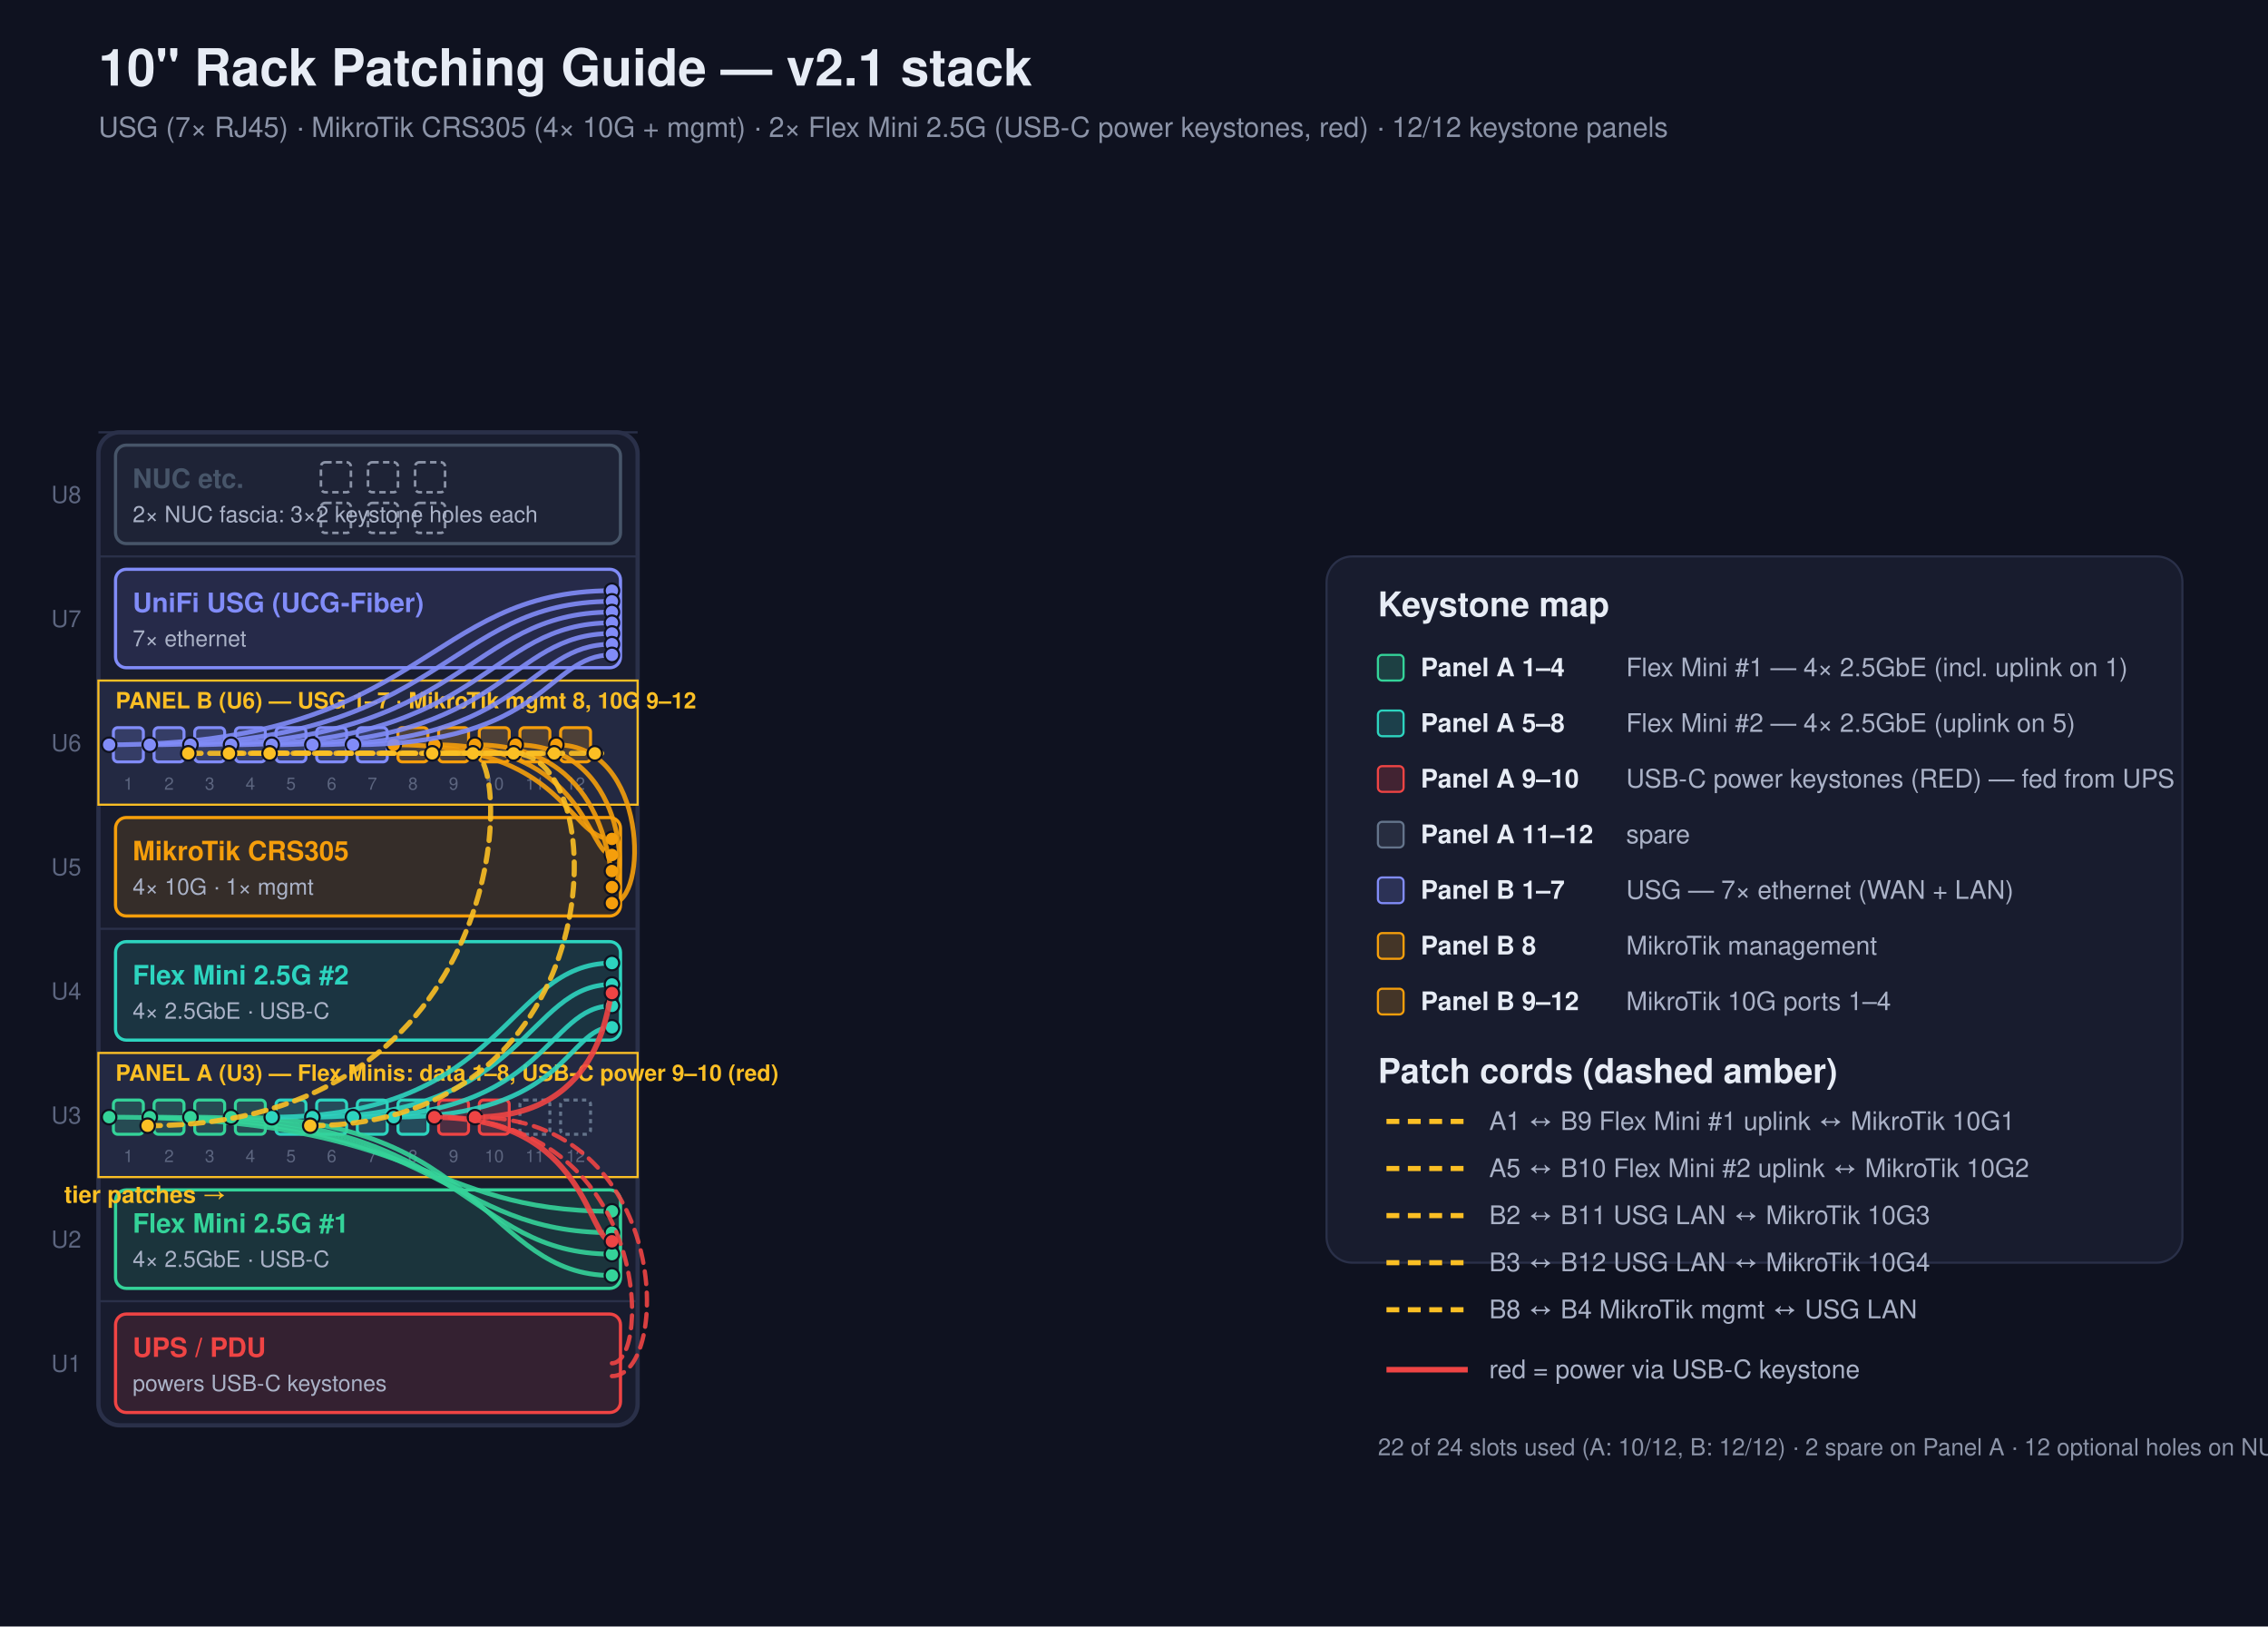
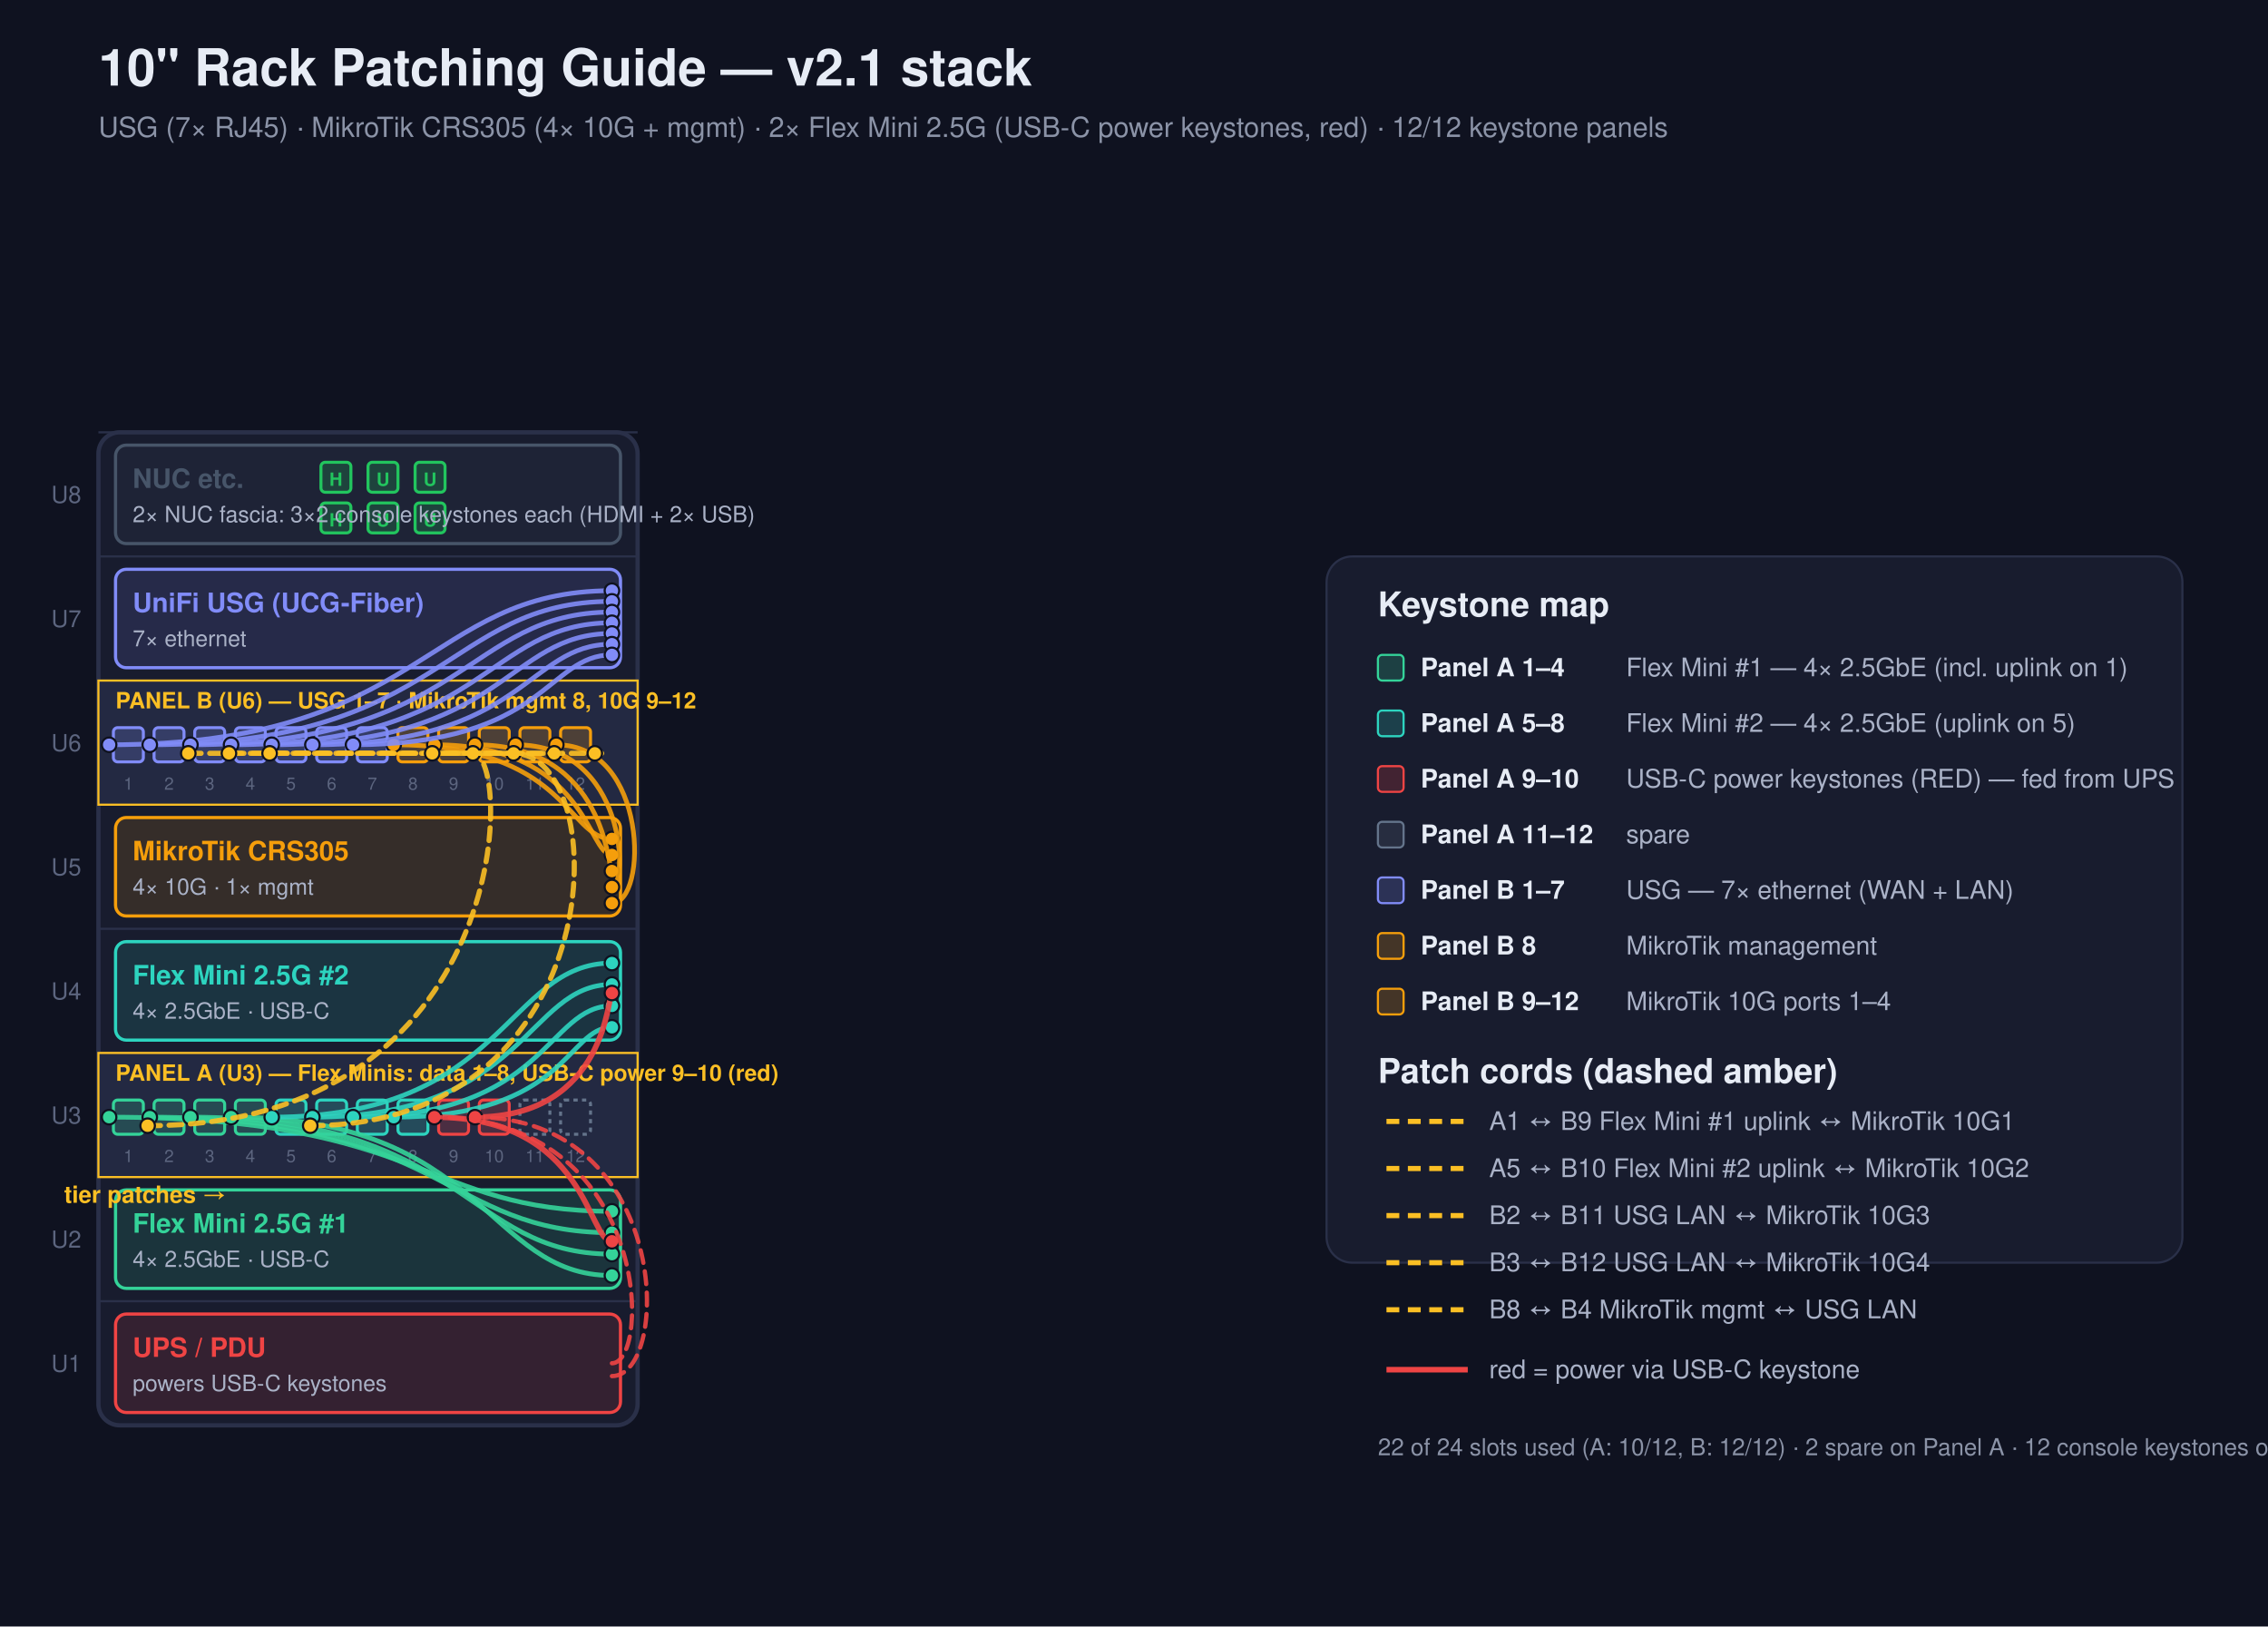
<svg xmlns="http://www.w3.org/2000/svg" width="1060" height="760" viewBox="0 0 1060 760" font-family="Segoe UI, Helvetica, Arial, sans-serif">
  <defs>
    <marker id="dot" markerWidth="6" markerHeight="6" refX="3" refY="3">
      <circle cx="3" cy="3" r="2.4" fill="context-stroke" />
    </marker>
  </defs>
  <rect width="1060" height="760" fill="#0f1220" />
  <text x="46" y="40" fill="#e7ecf5" font-size="24" font-weight="700">10" Rack Patching Guide — v2.1 stack</text>
  <text x="46" y="64" fill="#8b93a7" font-size="13">USG (7× RJ45) · MikroTik CRS305 (4× 10G + mgmt) · 2× Flex Mini 2.5G (USB-C power keystones, red) · 12/12 keystone panels</text>
  <rect x="46" y="202" width="252" height="464" rx="10" fill="#181c2e" stroke="#2a3049" stroke-width="2" />
  <line x1="46" y1="608" x2="298" y2="608" stroke="#2a3049" />
  <text x="38" y="641.0" fill="#5c657f" font-size="11" text-anchor="end">U1</text>
  <line x1="46" y1="550" x2="298" y2="550" stroke="#2a3049" />
  <text x="38" y="583.0" fill="#5c657f" font-size="11" text-anchor="end">U2</text>
  <line x1="46" y1="492" x2="298" y2="492" stroke="#2a3049" />
  <text x="38" y="525.0" fill="#5c657f" font-size="11" text-anchor="end">U3</text>
  <line x1="46" y1="434" x2="298" y2="434" stroke="#2a3049" />
  <text x="38" y="467.0" fill="#5c657f" font-size="11" text-anchor="end">U4</text>
  <line x1="46" y1="376" x2="298" y2="376" stroke="#2a3049" />
  <text x="38" y="409.0" fill="#5c657f" font-size="11" text-anchor="end">U5</text>
  <line x1="46" y1="318" x2="298" y2="318" stroke="#2a3049" />
  <text x="38" y="351.0" fill="#5c657f" font-size="11" text-anchor="end">U6</text>
  <line x1="46" y1="260" x2="298" y2="260" stroke="#2a3049" />
  <text x="38" y="293.0" fill="#5c657f" font-size="11" text-anchor="end">U7</text>
  <line x1="46" y1="202" x2="298" y2="202" stroke="#2a3049" />
  <text x="38" y="235.0" fill="#5c657f" font-size="11" text-anchor="end">U8</text>
  <rect x="54" y="614" width="236" height="46" rx="5" fill="#ef444422" stroke="#ef4444" stroke-width="1.5" />
  <text x="62" y="634" fill="#ef4444" font-size="12.5" font-weight="700">UPS / PDU</text>
  <text x="62" y="650" fill="#aab2c7" font-size="10.5">powers USB-C keystones</text>
  <rect x="54" y="556" width="236" height="46" rx="5" fill="#34d39922" stroke="#34d399" stroke-width="1.5" />
  <text x="62" y="576" fill="#34d399" font-size="12.5" font-weight="700">Flex Mini 2.5G #1</text>
  <text x="62" y="592" fill="#aab2c7" font-size="10.5">4× 2.5GbE · USB-C</text>
  <rect x="54" y="440" width="236" height="46" rx="5" fill="#2dd4bf22" stroke="#2dd4bf" stroke-width="1.5" />
  <text x="62" y="460" fill="#2dd4bf" font-size="12.5" font-weight="700">Flex Mini 2.5G #2</text>
  <text x="62" y="476" fill="#aab2c7" font-size="10.5">4× 2.5GbE · USB-C</text>
  <rect x="54" y="382" width="236" height="46" rx="5" fill="#f59e0b22" stroke="#f59e0b" stroke-width="1.5" />
  <text x="62" y="402" fill="#f59e0b" font-size="12.5" font-weight="700">MikroTik CRS305</text>
  <text x="62" y="418" fill="#aab2c7" font-size="10.5">4× 10G · 1× mgmt</text>
  <rect x="54" y="266" width="236" height="46" rx="5" fill="#818cf822" stroke="#818cf8" stroke-width="1.5" />
  <text x="62" y="286" fill="#818cf8" font-size="12.5" font-weight="700">UniFi USG (UCG-Fiber)</text>
  <text x="62" y="302" fill="#aab2c7" font-size="10.5">7× ethernet</text>
  <rect x="54" y="208" width="236" height="46" rx="5" fill="#47556922" stroke="#475569" stroke-width="1.5" />
-   <rect x="150" y="216" width="14" height="14" rx="2" fill="none" stroke="#8b93a7" stroke-width="1.2" stroke-dasharray="3,2" />
-   <rect x="172" y="216" width="14" height="14" rx="2" fill="none" stroke="#8b93a7" stroke-width="1.2" stroke-dasharray="3,2" />
-   <rect x="194" y="216" width="14" height="14" rx="2" fill="none" stroke="#8b93a7" stroke-width="1.2" stroke-dasharray="3,2" />
-   <rect x="150" y="235" width="14" height="14" rx="2" fill="none" stroke="#8b93a7" stroke-width="1.2" stroke-dasharray="3,2" />
-   <rect x="172" y="235" width="14" height="14" rx="2" fill="none" stroke="#8b93a7" stroke-width="1.2" stroke-dasharray="3,2" />
-   <rect x="194" y="235" width="14" height="14" rx="2" fill="none" stroke="#8b93a7" stroke-width="1.2" stroke-dasharray="3,2" />
+   <rect x="150" y="216" width="14" height="14" rx="2" fill="#22c55e33" stroke="#22c55e" stroke-width="1.4" />
+   <text x="157" y="227" fill="#22c55e" font-size="8.5" font-weight="700" text-anchor="middle">H</text>
+   <rect x="172" y="216" width="14" height="14" rx="2" fill="#22c55e33" stroke="#22c55e" stroke-width="1.4" />
+   <text x="179" y="227" fill="#22c55e" font-size="8.5" font-weight="700" text-anchor="middle">U</text>
+   <rect x="194" y="216" width="14" height="14" rx="2" fill="#22c55e33" stroke="#22c55e" stroke-width="1.4" />
+   <text x="201" y="227" fill="#22c55e" font-size="8.5" font-weight="700" text-anchor="middle">U</text>
+   <rect x="150" y="235" width="14" height="14" rx="2" fill="#22c55e33" stroke="#22c55e" stroke-width="1.4" />
+   <text x="157" y="246" fill="#22c55e" font-size="8.5" font-weight="700" text-anchor="middle">H</text>
+   <rect x="172" y="235" width="14" height="14" rx="2" fill="#22c55e33" stroke="#22c55e" stroke-width="1.4" />
+   <text x="179" y="246" fill="#22c55e" font-size="8.5" font-weight="700" text-anchor="middle">U</text>
+   <rect x="194" y="235" width="14" height="14" rx="2" fill="#22c55e33" stroke="#22c55e" stroke-width="1.4" />
+   <text x="201" y="246" fill="#22c55e" font-size="8.5" font-weight="700" text-anchor="middle">U</text>
  <text x="62" y="228" fill="#475569" font-size="12.5" font-weight="700">NUC etc.</text>
-   <text x="62" y="244" fill="#aab2c7" font-size="10.5">2× NUC fascia: 3×2 keystone holes each</text>
+   <text x="62" y="244" fill="#aab2c7" font-size="10.5">2× NUC fascia: 3×2 console keystones each (HDMI + 2× USB)</text>
  <rect x="46" y="492" width="252" height="58" fill="#232942" stroke="#fbbf24" stroke-width="1" />
  <text x="54" y="505" fill="#fbbf24" font-size="10.5" font-weight="700">PANEL A (U3) — Flex Minis: data 1–8, USB-C power 9–10 (red)</text>
  <rect x="53" y="514" width="14" height="16" rx="2" fill="#34d39933" stroke="#34d399" stroke-width="1.4" />
  <text x="60" y="543" fill="#5c657f" font-size="8" text-anchor="middle">1</text>
  <rect x="72" y="514" width="14" height="16" rx="2" fill="#34d39933" stroke="#34d399" stroke-width="1.4" />
  <text x="79" y="543" fill="#5c657f" font-size="8" text-anchor="middle">2</text>
  <rect x="91" y="514" width="14" height="16" rx="2" fill="#34d39933" stroke="#34d399" stroke-width="1.4" />
  <text x="98" y="543" fill="#5c657f" font-size="8" text-anchor="middle">3</text>
  <rect x="110" y="514" width="14" height="16" rx="2" fill="#34d39933" stroke="#34d399" stroke-width="1.4" />
  <text x="117" y="543" fill="#5c657f" font-size="8" text-anchor="middle">4</text>
  <rect x="129" y="514" width="14" height="16" rx="2" fill="#2dd4bf33" stroke="#2dd4bf" stroke-width="1.4" />
  <text x="136" y="543" fill="#5c657f" font-size="8" text-anchor="middle">5</text>
  <rect x="148" y="514" width="14" height="16" rx="2" fill="#2dd4bf33" stroke="#2dd4bf" stroke-width="1.4" />
  <text x="155" y="543" fill="#5c657f" font-size="8" text-anchor="middle">6</text>
  <rect x="167" y="514" width="14" height="16" rx="2" fill="#2dd4bf33" stroke="#2dd4bf" stroke-width="1.4" />
  <text x="174" y="543" fill="#5c657f" font-size="8" text-anchor="middle">7</text>
  <rect x="186" y="514" width="14" height="16" rx="2" fill="#2dd4bf33" stroke="#2dd4bf" stroke-width="1.4" />
  <text x="193" y="543" fill="#5c657f" font-size="8" text-anchor="middle">8</text>
  <rect x="205" y="514" width="14" height="16" rx="2" fill="#ef444433" stroke="#ef4444" stroke-width="1.4" />
  <text x="212" y="543" fill="#5c657f" font-size="8" text-anchor="middle">9</text>
  <rect x="224" y="514" width="14" height="16" rx="2" fill="#ef444433" stroke="#ef4444" stroke-width="1.4" />
  <text x="231" y="543" fill="#5c657f" font-size="8" text-anchor="middle">10</text>
  <rect x="243" y="514" width="14" height="16" rx="2" fill="transparent" stroke="#64748b" stroke-width="1.4" stroke-dasharray="2,2" />
  <text x="250" y="543" fill="#5c657f" font-size="8" text-anchor="middle">11</text>
  <rect x="262" y="514" width="14" height="16" rx="2" fill="transparent" stroke="#64748b" stroke-width="1.4" stroke-dasharray="2,2" />
  <text x="269" y="543" fill="#5c657f" font-size="8" text-anchor="middle">12</text>
  <rect x="46" y="318" width="252" height="58" fill="#232942" stroke="#fbbf24" stroke-width="1" />
  <text x="54" y="331" fill="#fbbf24" font-size="10.5" font-weight="700">PANEL B (U6) — USG 1–7 · MikroTik mgmt 8, 10G 9–12</text>
  <rect x="53" y="340" width="14" height="16" rx="2" fill="#818cf833" stroke="#818cf8" stroke-width="1.4" />
  <text x="60" y="369" fill="#5c657f" font-size="8" text-anchor="middle">1</text>
  <rect x="72" y="340" width="14" height="16" rx="2" fill="#818cf833" stroke="#818cf8" stroke-width="1.4" />
  <text x="79" y="369" fill="#5c657f" font-size="8" text-anchor="middle">2</text>
  <rect x="91" y="340" width="14" height="16" rx="2" fill="#818cf833" stroke="#818cf8" stroke-width="1.4" />
  <text x="98" y="369" fill="#5c657f" font-size="8" text-anchor="middle">3</text>
  <rect x="110" y="340" width="14" height="16" rx="2" fill="#818cf833" stroke="#818cf8" stroke-width="1.4" />
  <text x="117" y="369" fill="#5c657f" font-size="8" text-anchor="middle">4</text>
  <rect x="129" y="340" width="14" height="16" rx="2" fill="#818cf833" stroke="#818cf8" stroke-width="1.4" />
  <text x="136" y="369" fill="#5c657f" font-size="8" text-anchor="middle">5</text>
  <rect x="148" y="340" width="14" height="16" rx="2" fill="#818cf833" stroke="#818cf8" stroke-width="1.4" />
  <text x="155" y="369" fill="#5c657f" font-size="8" text-anchor="middle">6</text>
  <rect x="167" y="340" width="14" height="16" rx="2" fill="#818cf833" stroke="#818cf8" stroke-width="1.4" />
  <text x="174" y="369" fill="#5c657f" font-size="8" text-anchor="middle">7</text>
  <rect x="186" y="340" width="14" height="16" rx="2" fill="#f59e0b33" stroke="#f59e0b" stroke-width="1.4" />
  <text x="193" y="369" fill="#5c657f" font-size="8" text-anchor="middle">8</text>
  <rect x="205" y="340" width="14" height="16" rx="2" fill="#f59e0b33" stroke="#f59e0b" stroke-width="1.4" />
  <text x="212" y="369" fill="#5c657f" font-size="8" text-anchor="middle">9</text>
  <rect x="224" y="340" width="14" height="16" rx="2" fill="#f59e0b33" stroke="#f59e0b" stroke-width="1.4" />
  <text x="231" y="369" fill="#5c657f" font-size="8" text-anchor="middle">10</text>
  <rect x="243" y="340" width="14" height="16" rx="2" fill="#f59e0b33" stroke="#f59e0b" stroke-width="1.4" />
  <text x="250" y="369" fill="#5c657f" font-size="8" text-anchor="middle">11</text>
  <rect x="262" y="340" width="14" height="16" rx="2" fill="#f59e0b33" stroke="#f59e0b" stroke-width="1.4" />
  <text x="269" y="369" fill="#5c657f" font-size="8" text-anchor="middle">12</text>
  <path d="M 286 566.0 C 198.5 566.0, 198.5 522, 51 522" fill="none" stroke="#34d399" stroke-width="2.2" stroke-linecap="round" opacity="0.9" />
  <circle cx="286" cy="566.0" r="3.4" fill="#34d399" stroke="#0f1220" stroke-width="1" />
  <circle cx="51" cy="522" r="3.4" fill="#34d399" stroke="#0f1220" stroke-width="1" />
  <path d="M 286 576.0 C 208.0 576.0, 208.0 522, 70 522" fill="none" stroke="#34d399" stroke-width="2.2" stroke-linecap="round" opacity="0.9" />
  <circle cx="286" cy="576.0" r="3.4" fill="#34d399" stroke="#0f1220" stroke-width="1" />
  <circle cx="70" cy="522" r="3.4" fill="#34d399" stroke="#0f1220" stroke-width="1" />
  <path d="M 286 586.0 C 217.5 586.0, 217.5 522, 89 522" fill="none" stroke="#34d399" stroke-width="2.2" stroke-linecap="round" opacity="0.9" />
  <circle cx="286" cy="586.0" r="3.4" fill="#34d399" stroke="#0f1220" stroke-width="1" />
  <circle cx="89" cy="522" r="3.4" fill="#34d399" stroke="#0f1220" stroke-width="1" />
  <path d="M 286 596.0 C 227.0 596.0, 227.0 522, 108 522" fill="none" stroke="#34d399" stroke-width="2.2" stroke-linecap="round" opacity="0.9" />
  <circle cx="286" cy="596.0" r="3.4" fill="#34d399" stroke="#0f1220" stroke-width="1" />
  <circle cx="108" cy="522" r="3.4" fill="#34d399" stroke="#0f1220" stroke-width="1" />
  <path d="M 286 450.0 C 236.5 450.0, 236.5 522, 127 522" fill="none" stroke="#2dd4bf" stroke-width="2.2" stroke-linecap="round" opacity="0.9" />
  <circle cx="286" cy="450.0" r="3.4" fill="#2dd4bf" stroke="#0f1220" stroke-width="1" />
  <circle cx="127" cy="522" r="3.4" fill="#2dd4bf" stroke="#0f1220" stroke-width="1" />
  <path d="M 286 460.0 C 246.0 460.0, 246.0 522, 146 522" fill="none" stroke="#2dd4bf" stroke-width="2.2" stroke-linecap="round" opacity="0.9" />
  <circle cx="286" cy="460.0" r="3.4" fill="#2dd4bf" stroke="#0f1220" stroke-width="1" />
  <circle cx="146" cy="522" r="3.4" fill="#2dd4bf" stroke="#0f1220" stroke-width="1" />
  <path d="M 286 470.0 C 255.5 470.0, 255.5 522, 165 522" fill="none" stroke="#2dd4bf" stroke-width="2.2" stroke-linecap="round" opacity="0.9" />
  <circle cx="286" cy="470.0" r="3.4" fill="#2dd4bf" stroke="#0f1220" stroke-width="1" />
  <circle cx="165" cy="522" r="3.4" fill="#2dd4bf" stroke="#0f1220" stroke-width="1" />
  <path d="M 286 480.0 C 265.0 480.0, 265.0 522, 184 522" fill="none" stroke="#2dd4bf" stroke-width="2.2" stroke-linecap="round" opacity="0.9" />
  <circle cx="286" cy="480.0" r="3.4" fill="#2dd4bf" stroke="#0f1220" stroke-width="1" />
  <circle cx="184" cy="522" r="3.4" fill="#2dd4bf" stroke="#0f1220" stroke-width="1" />
  <path d="M 286 392.0 C 265.0 392.0, 265.0 348, 184 348" fill="none" stroke="#f59e0b" stroke-width="2.2" stroke-linecap="round" opacity="0.9" />
  <circle cx="286" cy="392.0" r="3.4" fill="#f59e0b" stroke="#0f1220" stroke-width="1" />
  <circle cx="184" cy="348" r="3.4" fill="#f59e0b" stroke="#0f1220" stroke-width="1" />
  <path d="M 286 399.5 C 274.5 399.5, 274.5 348, 203 348" fill="none" stroke="#f59e0b" stroke-width="2.2" stroke-linecap="round" opacity="0.9" />
  <circle cx="286" cy="399.5" r="3.4" fill="#f59e0b" stroke="#0f1220" stroke-width="1" />
  <circle cx="203" cy="348" r="3.4" fill="#f59e0b" stroke="#0f1220" stroke-width="1" />
  <path d="M 286 407.0 C 284.0 407.0, 284.0 348, 222 348" fill="none" stroke="#f59e0b" stroke-width="2.2" stroke-linecap="round" opacity="0.9" />
  <circle cx="286" cy="407.0" r="3.4" fill="#f59e0b" stroke="#0f1220" stroke-width="1" />
  <circle cx="222" cy="348" r="3.4" fill="#f59e0b" stroke="#0f1220" stroke-width="1" />
  <path d="M 286 414.5 C 293.5 414.5, 293.5 348, 241 348" fill="none" stroke="#f59e0b" stroke-width="2.2" stroke-linecap="round" opacity="0.9" />
  <circle cx="286" cy="414.5" r="3.4" fill="#f59e0b" stroke="#0f1220" stroke-width="1" />
  <circle cx="241" cy="348" r="3.4" fill="#f59e0b" stroke="#0f1220" stroke-width="1" />
  <path d="M 286 422.0 C 303.0 422.0, 303.0 348, 260 348" fill="none" stroke="#f59e0b" stroke-width="2.2" stroke-linecap="round" opacity="0.9" />
  <circle cx="286" cy="422.0" r="3.4" fill="#f59e0b" stroke="#0f1220" stroke-width="1" />
  <circle cx="260" cy="348" r="3.4" fill="#f59e0b" stroke="#0f1220" stroke-width="1" />
  <path d="M 286 276.0 C 198.5 276.0, 198.5 348, 51 348" fill="none" stroke="#818cf8" stroke-width="2.2" stroke-linecap="round" opacity="0.9" />
  <circle cx="286" cy="276.0" r="3.4" fill="#818cf8" stroke="#0f1220" stroke-width="1" />
  <circle cx="51" cy="348" r="3.4" fill="#818cf8" stroke="#0f1220" stroke-width="1" />
  <path d="M 286 281.0 C 208.0 281.0, 208.0 348, 70 348" fill="none" stroke="#818cf8" stroke-width="2.2" stroke-linecap="round" opacity="0.9" />
  <circle cx="286" cy="281.0" r="3.4" fill="#818cf8" stroke="#0f1220" stroke-width="1" />
  <circle cx="70" cy="348" r="3.4" fill="#818cf8" stroke="#0f1220" stroke-width="1" />
  <path d="M 286 286.0 C 217.5 286.0, 217.5 348, 89 348" fill="none" stroke="#818cf8" stroke-width="2.2" stroke-linecap="round" opacity="0.9" />
  <circle cx="286" cy="286.0" r="3.4" fill="#818cf8" stroke="#0f1220" stroke-width="1" />
  <circle cx="89" cy="348" r="3.4" fill="#818cf8" stroke="#0f1220" stroke-width="1" />
  <path d="M 286 291.0 C 227.0 291.0, 227.0 348, 108 348" fill="none" stroke="#818cf8" stroke-width="2.2" stroke-linecap="round" opacity="0.9" />
  <circle cx="286" cy="291.0" r="3.4" fill="#818cf8" stroke="#0f1220" stroke-width="1" />
  <circle cx="108" cy="348" r="3.4" fill="#818cf8" stroke="#0f1220" stroke-width="1" />
  <path d="M 286 296.0 C 236.5 296.0, 236.5 348, 127 348" fill="none" stroke="#818cf8" stroke-width="2.2" stroke-linecap="round" opacity="0.9" />
  <circle cx="286" cy="296.0" r="3.4" fill="#818cf8" stroke="#0f1220" stroke-width="1" />
  <circle cx="127" cy="348" r="3.4" fill="#818cf8" stroke="#0f1220" stroke-width="1" />
  <path d="M 286 301.0 C 246.0 301.0, 246.0 348, 146 348" fill="none" stroke="#818cf8" stroke-width="2.2" stroke-linecap="round" opacity="0.9" />
  <circle cx="286" cy="301.0" r="3.4" fill="#818cf8" stroke="#0f1220" stroke-width="1" />
  <circle cx="146" cy="348" r="3.4" fill="#818cf8" stroke="#0f1220" stroke-width="1" />
  <path d="M 286 306.0 C 255.5 306.0, 255.5 348, 165 348" fill="none" stroke="#818cf8" stroke-width="2.2" stroke-linecap="round" opacity="0.9" />
  <circle cx="286" cy="306.0" r="3.4" fill="#818cf8" stroke="#0f1220" stroke-width="1" />
  <circle cx="165" cy="348" r="3.4" fill="#818cf8" stroke="#0f1220" stroke-width="1" />
  <path d="M 286 580.0 C 274.5 580.0, 274.5 522, 203 522" fill="none" stroke="#ef4444" stroke-width="2.6" stroke-linecap="round" opacity="0.9" />
  <circle cx="286" cy="580.0" r="3.4" fill="#ef4444" stroke="#0f1220" stroke-width="1" />
  <circle cx="203" cy="522" r="3.4" fill="#ef4444" stroke="#0f1220" stroke-width="1" />
  <path d="M 286 464.0 C 284.0 464.0, 284.0 522, 222 522" fill="none" stroke="#ef4444" stroke-width="2.6" stroke-linecap="round" opacity="0.9" />
  <circle cx="286" cy="464.0" r="3.4" fill="#ef4444" stroke="#0f1220" stroke-width="1" />
  <circle cx="222" cy="522" r="3.4" fill="#ef4444" stroke="#0f1220" stroke-width="1" />
  <path d="M 286 637.0 C 304.5 637.0, 304.5 522, 203 522" fill="none" stroke="#ef4444" stroke-width="2" stroke-linecap="round" opacity="0.9" stroke-dasharray="6,4" />
  <path d="M 286 643.0 C 314.0 643.0, 314.0 522, 222 522" fill="none" stroke="#ef4444" stroke-width="2" stroke-linecap="round" opacity="0.9" stroke-dasharray="6,4" />
  <path d="M 69 526 C 240.0 526, 240.0 352, 221 352" fill="none" stroke="#fbbf24" stroke-width="2.4" stroke-linecap="round" opacity="0.9" stroke-dasharray="6,4" />
  <circle cx="69" cy="526" r="3.4" fill="#fbbf24" stroke="#0f1220" stroke-width="1" />
  <circle cx="221" cy="352" r="3.4" fill="#fbbf24" stroke="#0f1220" stroke-width="1" />
  <path d="M 145 526 C 287.5 526, 287.5 352, 240 352" fill="none" stroke="#fbbf24" stroke-width="2.4" stroke-linecap="round" opacity="0.9" stroke-dasharray="6,4" />
  <circle cx="145" cy="526" r="3.4" fill="#fbbf24" stroke="#0f1220" stroke-width="1" />
  <circle cx="240" cy="352" r="3.4" fill="#fbbf24" stroke="#0f1220" stroke-width="1" />
  <path d="M 88 352 C 268.5 352, 268.5 352, 259 352" fill="none" stroke="#fbbf24" stroke-width="2.4" stroke-linecap="round" opacity="0.9" stroke-dasharray="6,4" />
  <circle cx="88" cy="352" r="3.4" fill="#fbbf24" stroke="#0f1220" stroke-width="1" />
  <circle cx="259" cy="352" r="3.4" fill="#fbbf24" stroke="#0f1220" stroke-width="1" />
  <path d="M 107 352 C 287.5 352, 287.5 352, 278 352" fill="none" stroke="#fbbf24" stroke-width="2.4" stroke-linecap="round" opacity="0.9" stroke-dasharray="6,4" />
  <circle cx="107" cy="352" r="3.4" fill="#fbbf24" stroke="#0f1220" stroke-width="1" />
  <circle cx="278" cy="352" r="3.4" fill="#fbbf24" stroke="#0f1220" stroke-width="1" />
  <path d="M 202 352 C 259.0 352, 259.0 352, 126 352" fill="none" stroke="#fbbf24" stroke-width="2.4" stroke-linecap="round" opacity="0.9" stroke-dasharray="6,4" />
  <circle cx="202" cy="352" r="3.4" fill="#fbbf24" stroke="#0f1220" stroke-width="1" />
  <circle cx="126" cy="352" r="3.4" fill="#fbbf24" stroke="#0f1220" stroke-width="1" />
  <text x="30" y="562" fill="#fbbf24" font-size="11" font-weight="700">tier patches →</text>
  <rect x="620" y="260" width="400" height="330" rx="12" fill="#181c2e" stroke="#2a3049" />
  <text x="644" y="288" fill="#e7ecf5" font-size="16" font-weight="700">Keystone map</text>
  <rect x="644" y="306" width="12" height="12" rx="2" fill="#34d39933" stroke="#34d399" />
  <text x="664" y="316" fill="#e7ecf5" font-size="12" font-weight="700">Panel A  1–4</text>
  <text x="760" y="316" fill="#aab2c7" font-size="12">Flex Mini #1 — 4× 2.5GbE (incl. uplink on 1)</text>
  <rect x="644" y="332" width="12" height="12" rx="2" fill="#2dd4bf33" stroke="#2dd4bf" />
  <text x="664" y="342" fill="#e7ecf5" font-size="12" font-weight="700">Panel A  5–8</text>
  <text x="760" y="342" fill="#aab2c7" font-size="12">Flex Mini #2 — 4× 2.5GbE (uplink on 5)</text>
  <rect x="644" y="358" width="12" height="12" rx="2" fill="#ef444433" stroke="#ef4444" />
  <text x="664" y="368" fill="#e7ecf5" font-size="12" font-weight="700">Panel A  9–10</text>
  <text x="760" y="368" fill="#aab2c7" font-size="12">USB-C power keystones (RED) — fed from UPS</text>
  <rect x="644" y="384" width="12" height="12" rx="2" fill="#64748b33" stroke="#64748b" />
  <text x="664" y="394" fill="#e7ecf5" font-size="12" font-weight="700">Panel A  11–12</text>
  <text x="760" y="394" fill="#aab2c7" font-size="12">spare</text>
  <rect x="644" y="410" width="12" height="12" rx="2" fill="#818cf833" stroke="#818cf8" />
  <text x="664" y="420" fill="#e7ecf5" font-size="12" font-weight="700">Panel B  1–7</text>
  <text x="760" y="420" fill="#aab2c7" font-size="12">USG — 7× ethernet (WAN + LAN)</text>
  <rect x="644" y="436" width="12" height="12" rx="2" fill="#f59e0b33" stroke="#f59e0b" />
  <text x="664" y="446" fill="#e7ecf5" font-size="12" font-weight="700">Panel B  8</text>
  <text x="760" y="446" fill="#aab2c7" font-size="12">MikroTik management</text>
  <rect x="644" y="462" width="12" height="12" rx="2" fill="#f59e0b33" stroke="#f59e0b" />
  <text x="664" y="472" fill="#e7ecf5" font-size="12" font-weight="700">Panel B  9–12</text>
  <text x="760" y="472" fill="#aab2c7" font-size="12">MikroTik 10G ports 1–4</text>
  <text x="644" y="506" fill="#e7ecf5" font-size="16" font-weight="700">Patch cords (dashed amber)</text>
  <line x1="648" y1="524" x2="686" y2="524" stroke="#fbbf24" stroke-width="2.4" stroke-dasharray="6,4" />
  <text x="696" y="528" fill="#aab2c7" font-size="12">A1 ↔ B9   Flex Mini #1 uplink ↔ MikroTik 10G1</text>
  <line x1="648" y1="546" x2="686" y2="546" stroke="#fbbf24" stroke-width="2.4" stroke-dasharray="6,4" />
  <text x="696" y="550" fill="#aab2c7" font-size="12">A5 ↔ B10  Flex Mini #2 uplink ↔ MikroTik 10G2</text>
  <line x1="648" y1="568" x2="686" y2="568" stroke="#fbbf24" stroke-width="2.4" stroke-dasharray="6,4" />
  <text x="696" y="572" fill="#aab2c7" font-size="12">B2 ↔ B11  USG LAN ↔ MikroTik 10G3</text>
  <line x1="648" y1="590" x2="686" y2="590" stroke="#fbbf24" stroke-width="2.4" stroke-dasharray="6,4" />
  <text x="696" y="594" fill="#aab2c7" font-size="12">B3 ↔ B12  USG LAN ↔ MikroTik 10G4</text>
  <line x1="648" y1="612" x2="686" y2="612" stroke="#fbbf24" stroke-width="2.4" stroke-dasharray="6,4" />
  <text x="696" y="616" fill="#aab2c7" font-size="12">B8 ↔ B4   MikroTik mgmt ↔ USG LAN</text>
  <line x1="648" y1="640" x2="686" y2="640" stroke="#ef4444" stroke-width="2.6" />
  <text x="696" y="644" fill="#aab2c7" font-size="12">red = power via USB-C keystone</text>
-   <text x="644" y="680" fill="#8b93a7" font-size="11">22 of 24 slots used (A: 10/12, B: 12/12) · 2 spare on Panel A · 12 optional holes on NUC fascias (3×2 each, dashed grey)</text>
+   <text x="644" y="680" fill="#8b93a7" font-size="11">22 of 24 slots used (A: 10/12, B: 12/12) · 2 spare on Panel A · 12 console keystones on NUC fascias (3×2 each, green: HDMI + 2× USB per NUC)</text>
</svg>
